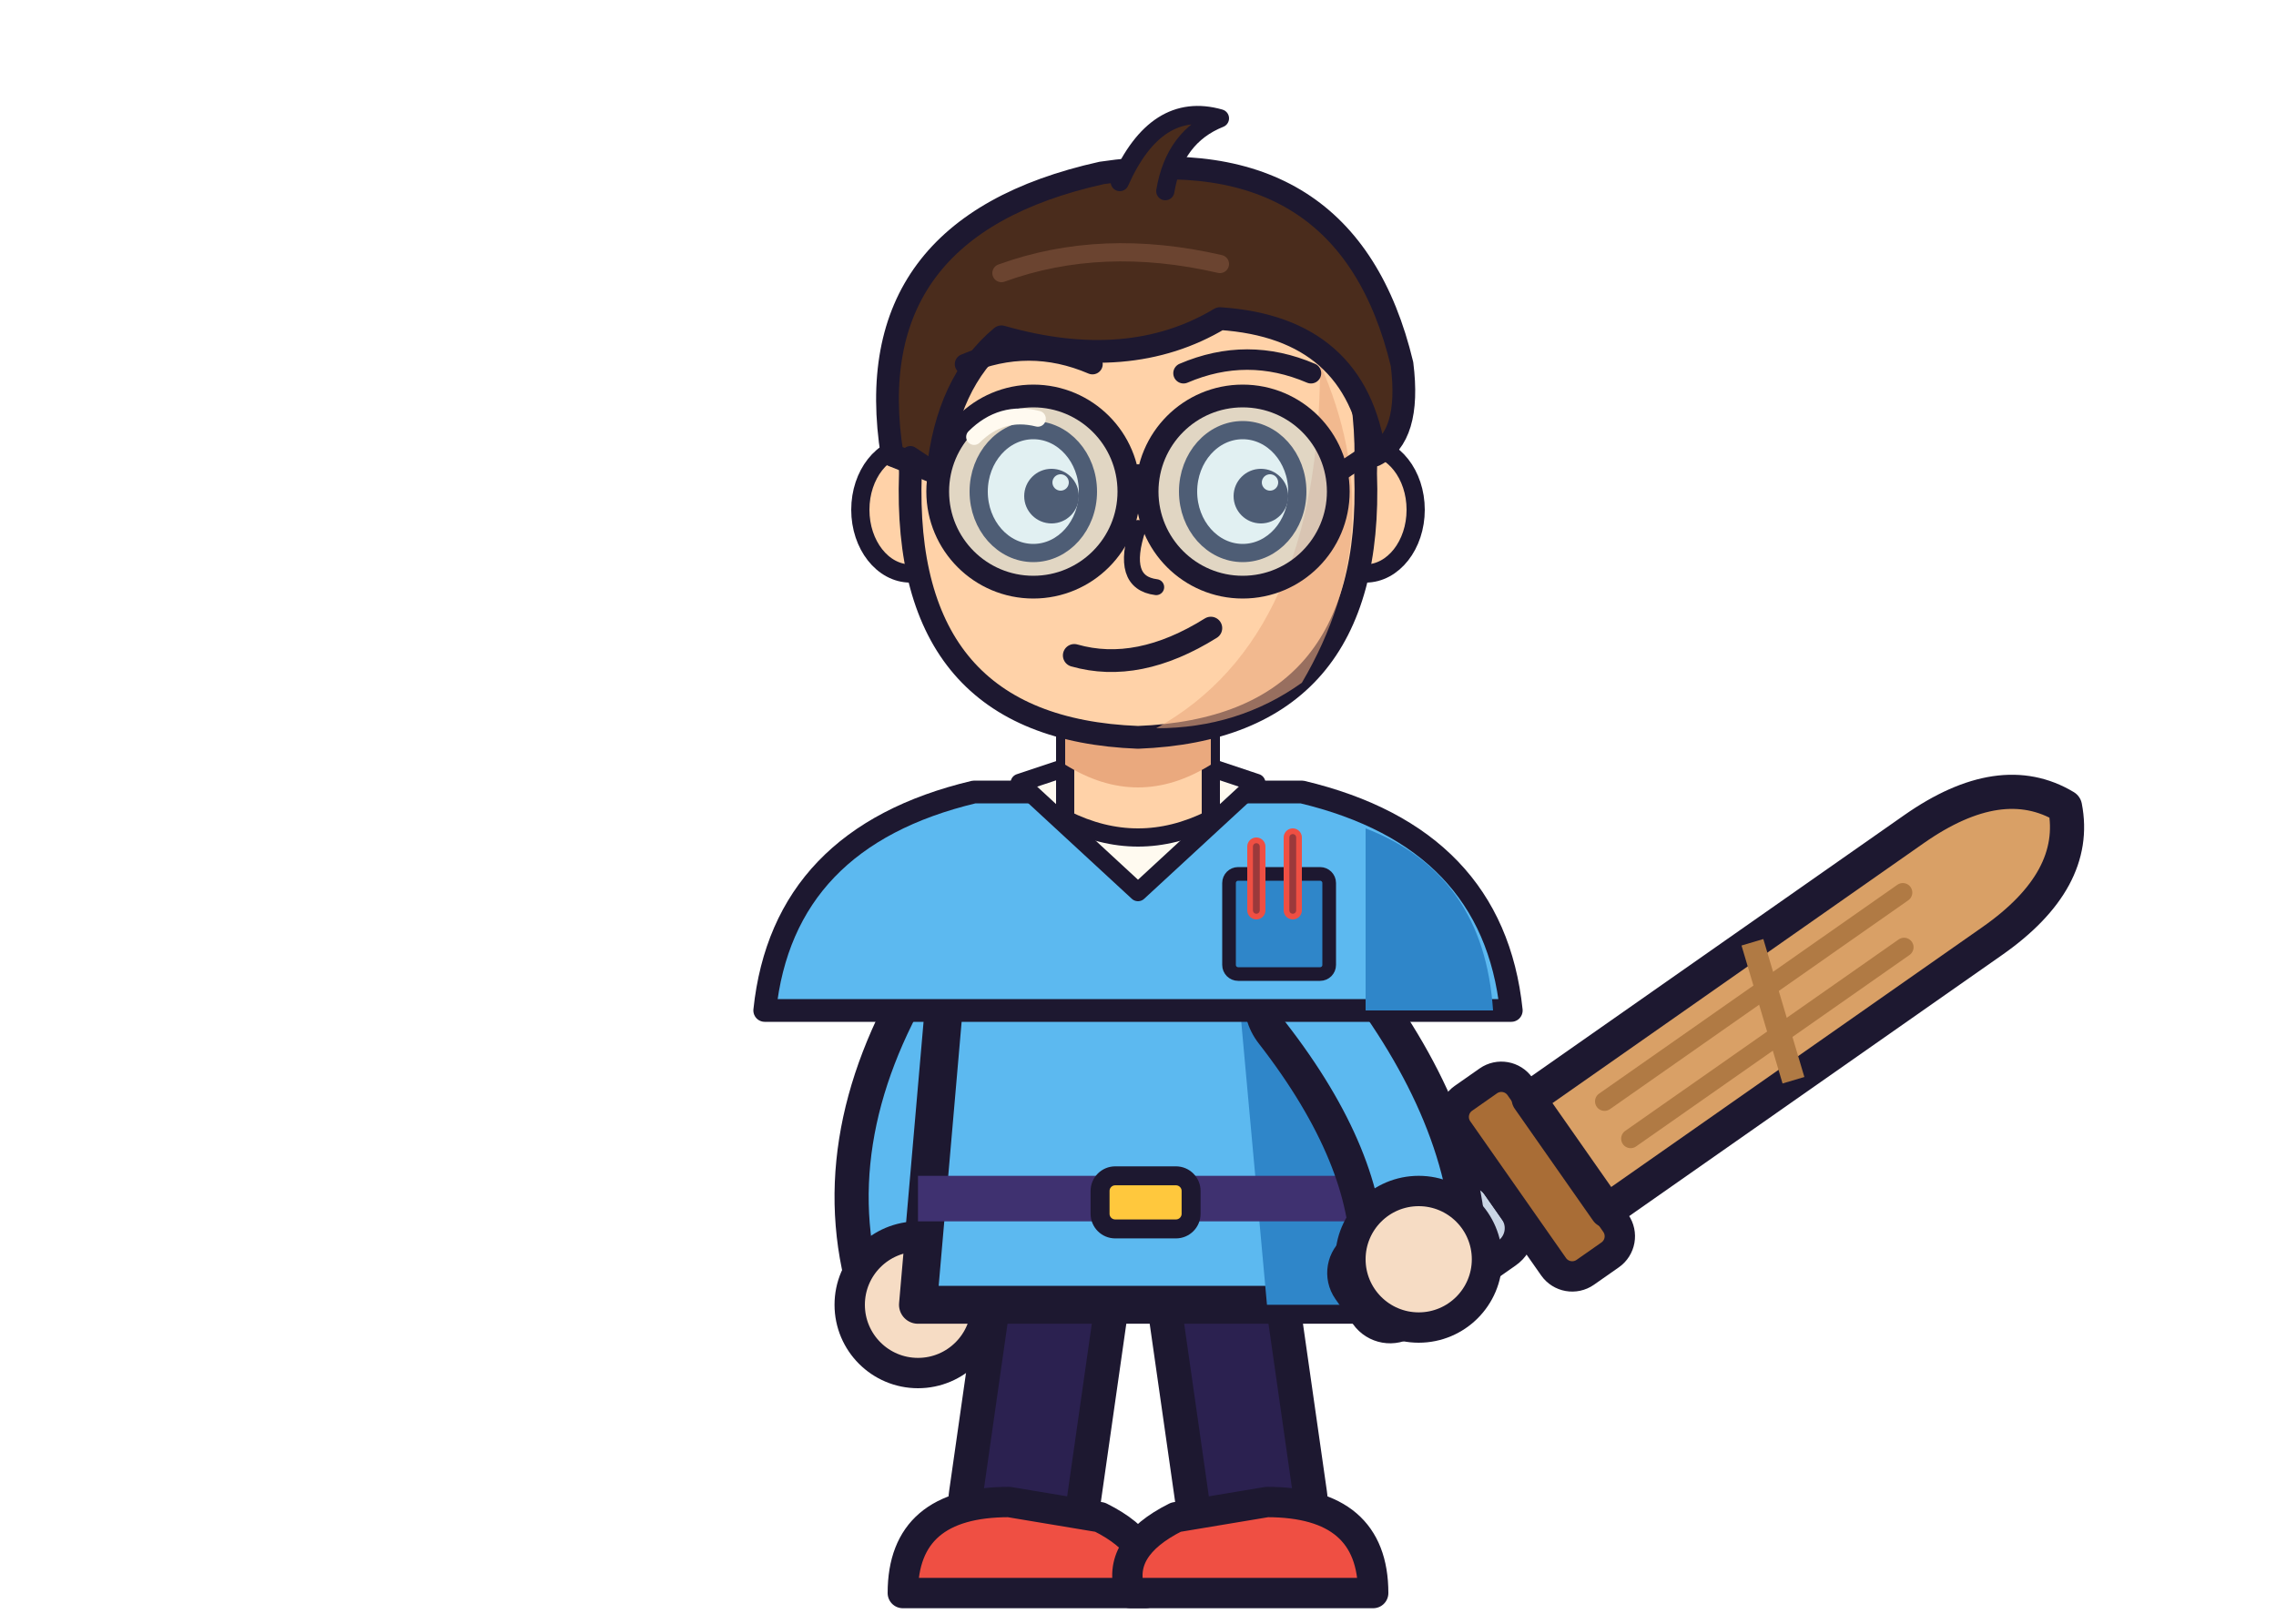
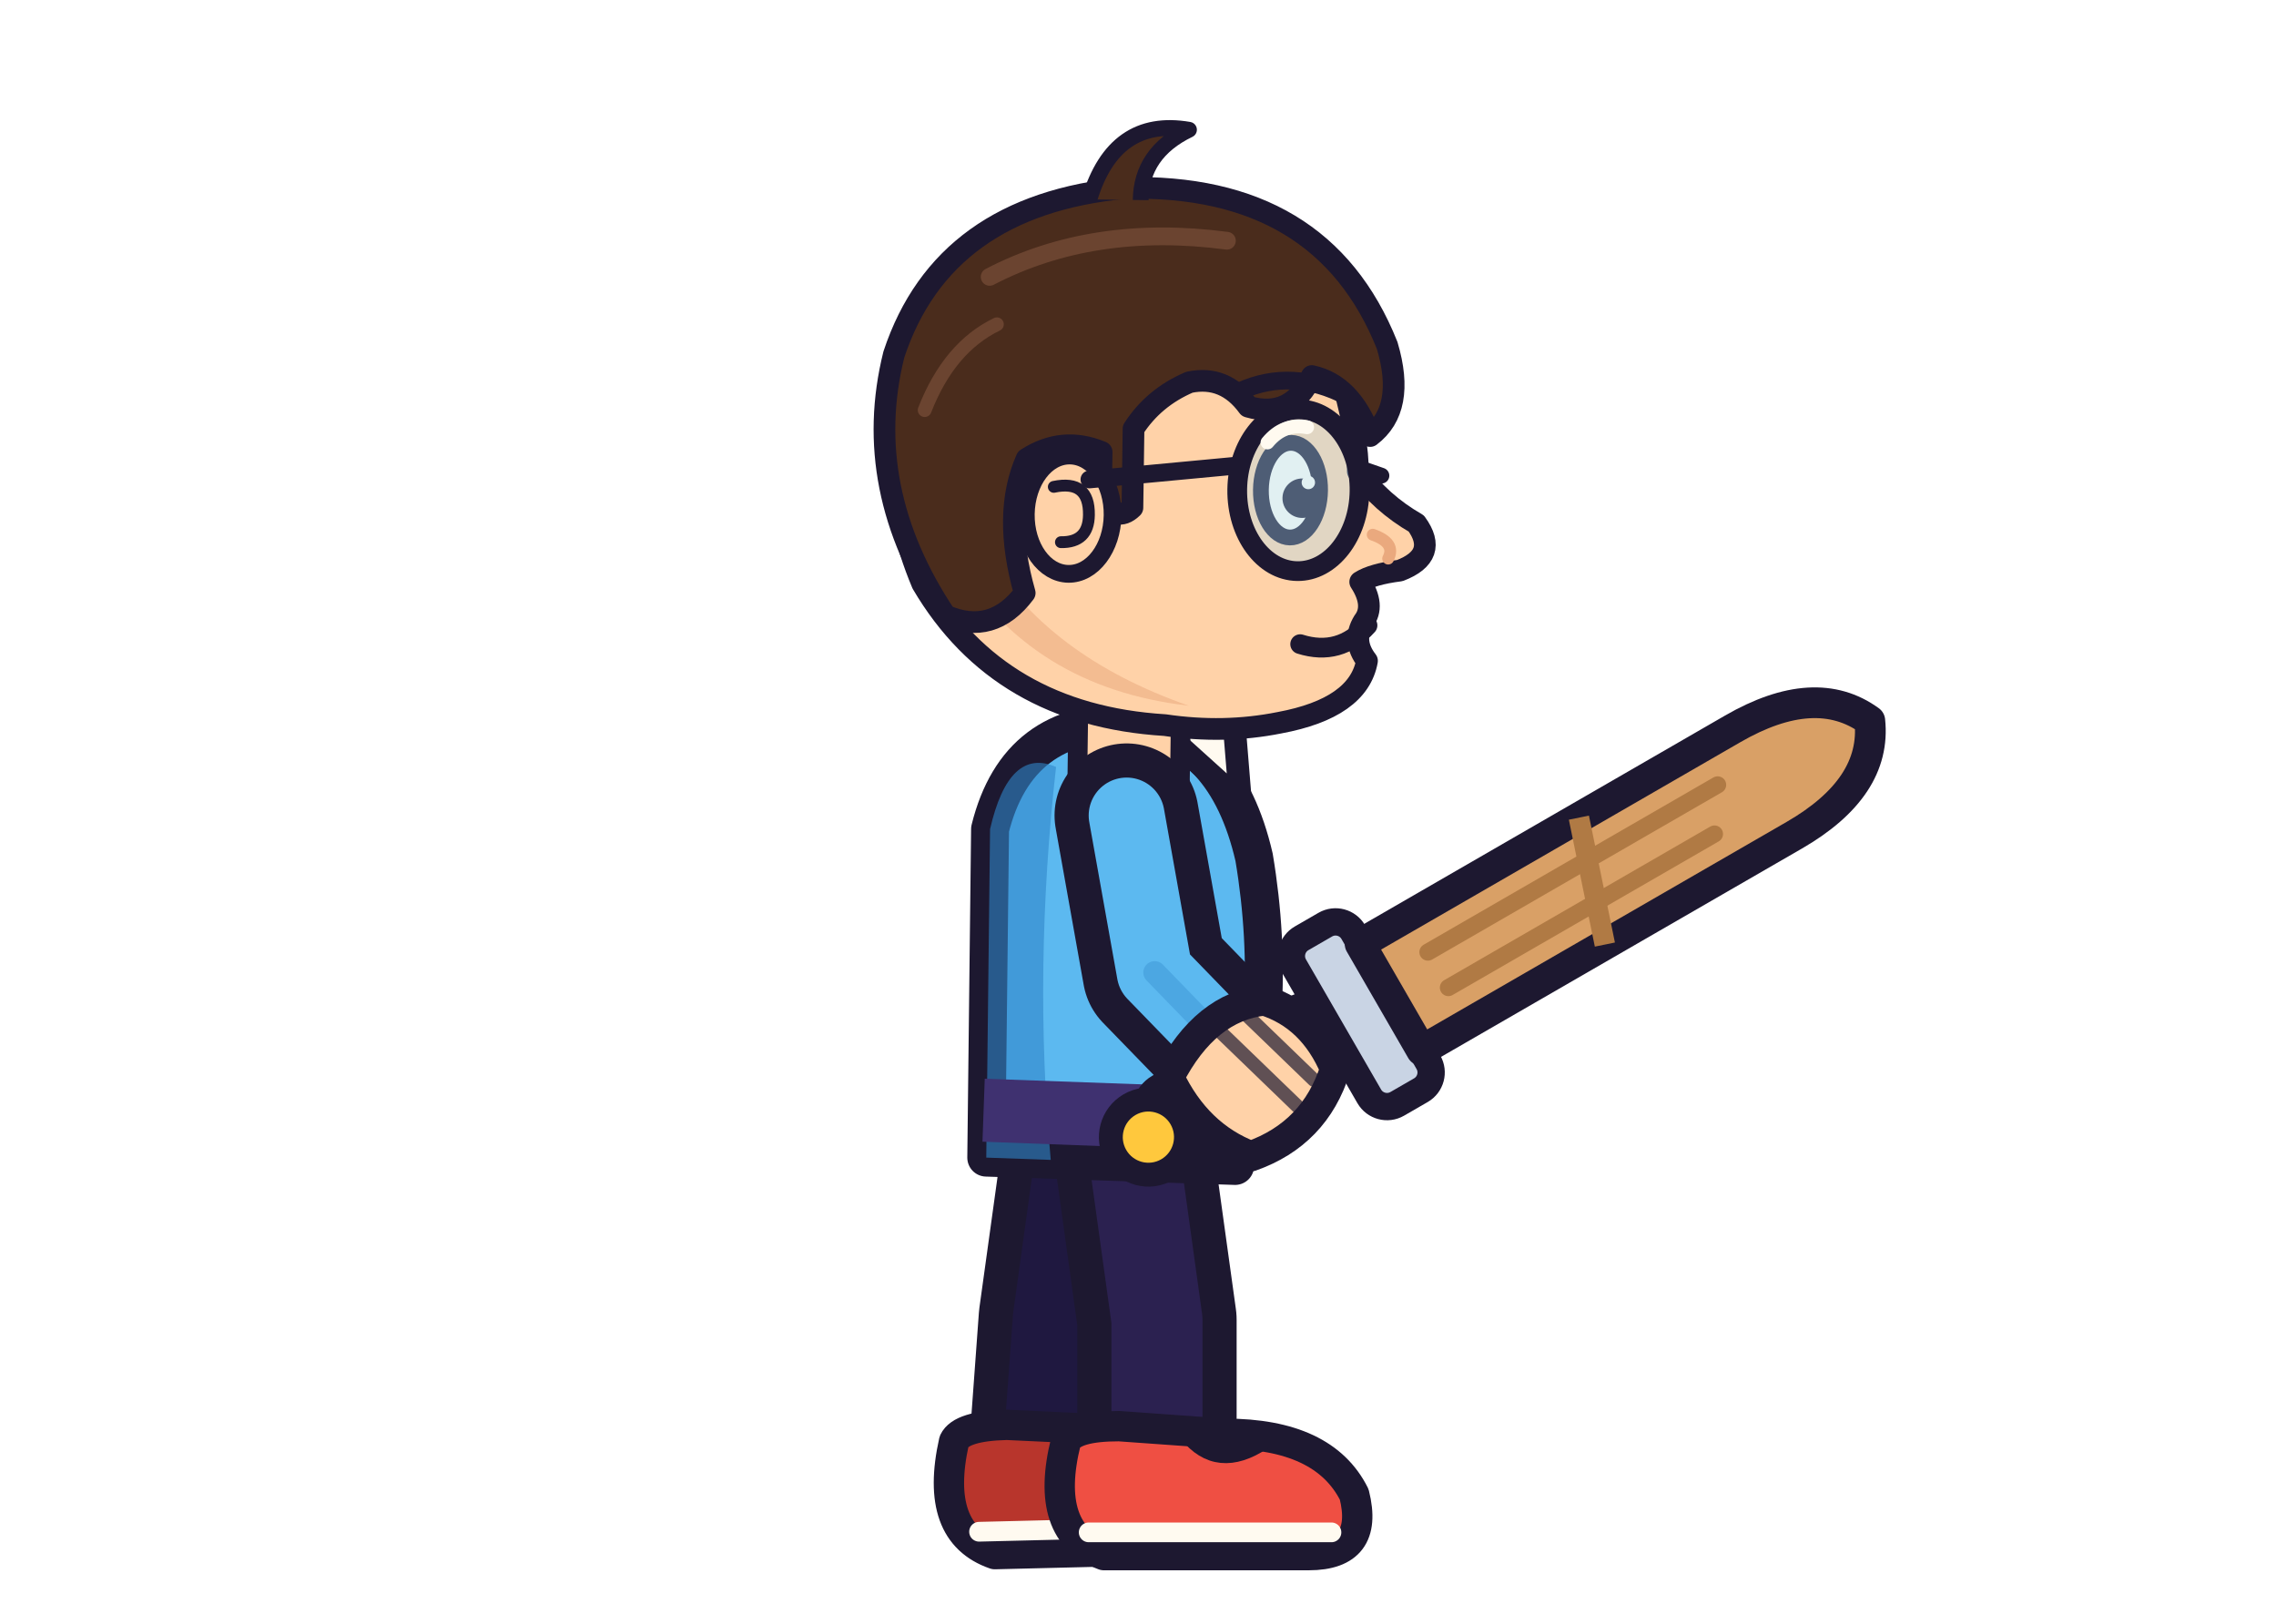
<svg xmlns="http://www.w3.org/2000/svg" viewBox="0 0 300 214" width="300" height="214">
-   <g transform="translate(75 0)">
-     <path d="M64 170 L60 198" fill="none" stroke="#1d1830" stroke-width="20" stroke-linecap="round" stroke-linejoin="round" />
-     <path d="M64 170 L60 198" fill="none" stroke="#2b2150" stroke-width="11" stroke-linecap="round" stroke-linejoin="round" />
-     <path d="M86 170 L90 198" fill="none" stroke="#1d1830" stroke-width="20" stroke-linecap="round" stroke-linejoin="round" />
-     <path d="M86 170 L90 198" fill="none" stroke="#2b2150" stroke-width="11" stroke-linecap="round" stroke-linejoin="round" />
-     <path d="M44 210 Q44 198 58 198 L70 200 Q78 204 76 210 Z" fill="#ef4f43" stroke="#1d1830" stroke-width="4" stroke-linejoin="round" />
-     <path d="M106 210 Q106 198 92 198 L80 200 Q72 204 74 210 Z" fill="#ef4f43" stroke="#1d1830" stroke-width="4" stroke-linejoin="round" />
-     <path d="M52 132 Q40 152 46 170" fill="none" stroke="#1d1830" stroke-width="18" stroke-linecap="round" stroke-linejoin="round" />
-     <path d="M52 132 Q40 152 46 170" fill="none" stroke="#5cb9f0" stroke-width="9" stroke-linecap="round" stroke-linejoin="round" />
-     <circle cx="46" cy="172" r="9" fill="#f6dcc4" stroke="#1d1830" stroke-width="4" />
-     <path d="M50 126 L100 126 L104 172 L46 172 Z" fill="#5cb9f0" stroke="#1d1830" stroke-width="5" stroke-linejoin="round" />
-     <path d="M88 128 L102 128 L104 172 L92 172 Z" fill="#2f86c9" />
-     <path d="M46 158 L104 158" stroke="#3f3170" stroke-width="6" />
-     <rect x="70" y="155" width="12" height="7" rx="2" fill="#ffc83d" stroke="#1d1830" stroke-width="2.5" />
-     <g transform="translate(112 166) rotate(-35)">
-       <rect x="-10" y="-6" width="24" height="12" rx="4" fill="#c9d4e4" stroke="#1d1830" stroke-width="4" />
-       <path d="M-4 -6 L-4 6 M4 -6 L4 6" stroke="#9aa6b8" stroke-width="2.5" />
-       <rect x="14" y="-14" width="10" height="28" rx="3" fill="#a96d36" stroke="#1d1830" stroke-width="4" />
-       <path d="M24 -9 L86 -9 Q100 -9 104 0 Q100 9 86 9 L24 9 Z" fill="#d9a066" stroke="#1d1830" stroke-width="4.5" stroke-linejoin="round" />
-       <path d="M32 -3 L80 -3 M32 3 L76 3" stroke="#b07a44" stroke-width="2.5" stroke-linecap="round" />
-       <path d="M60 -9 L54 9" stroke="#b07a44" stroke-width="3" />
-     </g>
-     <path d="M98 132 Q112 150 112 166" fill="none" stroke="#1d1830" stroke-width="18" stroke-linecap="round" stroke-linejoin="round" />
-     <path d="M98 132 Q112 150 112 166" fill="none" stroke="#5cb9f0" stroke-width="9" stroke-linecap="round" stroke-linejoin="round" />
-     <circle cx="112" cy="166" r="9" fill="#f6dcc4" stroke="#1d1830" stroke-width="4" />
-     <g transform="translate(15 0) scale(0.6)">
-       <g>
-         <g>
-           <path d="M18 222 Q22 184 64 174 L136 174 Q178 184 182 222 Z" fill="#5cb9f0" stroke="#1d1830" stroke-width="5" stroke-linejoin="round" stroke-linecap="round" />
-           <path d="M150 182 Q176 192 178 222 L150 222 Z" fill="#2f86c9" />
-           <path d="M74 172 L100 196 L126 172 L114 168 L100 182 L86 168 Z" fill="#fffaf0" stroke="#1d1830" stroke-width="4" stroke-linejoin="round" stroke-linecap="round" />
-         </g>
-         <rect x="120" y="192" width="22" height="22" rx="2" fill="#2f86c9" stroke="#1d1830" stroke-width="3" stroke-linejoin="round" stroke-linecap="round" />
-         <path d="M126 186 L126 200 M134 184 L134 200" stroke="#ef4f43" stroke-width="4" stroke-linecap="round" />
-         <path d="M126 186 L126 200 M134 184 L134 200" stroke="#1d1830" stroke-width="1.5" stroke-linecap="round" opacity="0.4" />
-         <g>
-           <path d="M84 150 L84 180 Q100 188 116 180 L116 150 Z" fill="#ffd2a8" stroke="#1d1830" stroke-width="4" stroke-linejoin="round" stroke-linecap="round" />
-           <path d="M84 158 Q100 170 116 158 L116 168 Q100 178 84 168 Z" fill="#eaa97e" />
-         </g>
-         <ellipse cx="50" cy="112" rx="11" ry="14" fill="#ffd2a8" stroke="#1d1830" stroke-width="4" stroke-linejoin="round" stroke-linecap="round" />
-         <ellipse cx="150" cy="112" rx="11" ry="14" fill="#ffd2a8" stroke="#1d1830" stroke-width="4" stroke-linejoin="round" stroke-linecap="round" />
-         <path d="M50 104 Q48 50 100 48 Q152 50 150 104 Q152 160 100 162 Q48 160 50 104 Z" fill="#ffd2a8" stroke="#1d1830" stroke-width="5" stroke-linejoin="round" stroke-linecap="round" />
-         <path d="M140 80 Q156 116 136 150 Q122 160 104 160 Q140 140 140 80 Z" fill="#eaa97e" opacity="0.6" />
-         <path d="M46 100 Q38 50 92 38 Q146 30 158 80 Q160 96 152 100 Q148 72 118 70 Q98 82 70 74 Q58 84 56 104 Z" fill="#4a2c1c" stroke="#1d1830" stroke-width="5" stroke-linejoin="round" stroke-linecap="round" />
-         <path d="M96 40 Q104 22 118 26 Q108 30 106 42" fill="#4a2c1c" stroke="#1d1830" stroke-width="4" stroke-linejoin="round" stroke-linecap="round" />
-         <path d="M70 60 Q92 52 118 58" fill="none" stroke="#6b4430" stroke-width="4" stroke-linecap="round" />
-         <g>
-           <ellipse cx="77" cy="108" rx="12" ry="13.5" fill="#fffaf0" stroke="#1d1830" stroke-width="4" stroke-linejoin="round" stroke-linecap="round" />
-           <ellipse cx="123" cy="108" rx="12" ry="13.5" fill="#fffaf0" stroke="#1d1830" stroke-width="4" stroke-linejoin="round" stroke-linecap="round" />
-           <circle cx="81" cy="109" r="6" fill="#1d1830" />
-           <circle cx="127" cy="109" r="6" fill="#1d1830" />
-           <circle cx="83" cy="106" r="1.8" fill="#fffaf0" />
-           <circle cx="129" cy="106" r="1.8" fill="#fffaf0" />
-         </g>
-         <g fill="none">
-           <circle cx="77" cy="108" r="21" fill="#a9dcf7" fill-opacity="0.35" stroke="#1d1830" stroke-width="5" stroke-linejoin="round" stroke-linecap="round" />
-           <circle cx="123" cy="108" r="21" fill="#a9dcf7" fill-opacity="0.35" stroke="#1d1830" stroke-width="5" stroke-linejoin="round" stroke-linecap="round" />
-           <path d="M98 106 Q100 102 102 106" stroke="#1d1830" stroke-width="4" stroke-linejoin="round" stroke-linecap="round" />
-           <path d="M56 104 L50 100 M144 104 L150 100" stroke="#1d1830" stroke-width="4" stroke-linejoin="round" stroke-linecap="round" />
-           <path d="M64 96 Q70 90 78 92" stroke="#fffaf0" stroke-width="3.5" stroke-linecap="round" />
-         </g>
-         <path d="M62 80 Q76 74 90 80 M110 82 Q124 76 138 82" fill="none" stroke="#1d1830" stroke-width="4.5" stroke-linejoin="round" stroke-linecap="round" />
-         <path d="M100 116 Q96 128 104 129" fill="none" stroke="#1d1830" stroke-width="3.5" stroke-linejoin="round" stroke-linecap="round" />
-         <path d="M86 144 Q100 148 116 138" fill="none" stroke="#1d1830" stroke-width="5" stroke-linejoin="round" stroke-linecap="round" />
-       </g>
-     </g>
+   <path d="M145.4 106.2 L143.2 127 L145.9 145.9" fill="none" stroke="#1d1830" stroke-width="19" stroke-linecap="round" stroke-linejoin="round" />
+   <path d="M145.4 106.2 L143.2 127 L145.9 145.9" fill="none" stroke="#3f97d2" stroke-width="10" stroke-linecap="round" stroke-linejoin="round" />
+   <g transform="translate(145.9 145.9) rotate(-82)">
+     <path d="M-8 -8 Q2 -11 8 -6 Q11 0 8 7 Q0 11 -8 7 Q-11 0 -8 -8 Z" fill="#efb88f" stroke="#1d1830" stroke-width="4" stroke-linejoin="round" />
+     <path d="M1 -8 L1 7 M5 -6 L5 6" stroke="#1d1830" stroke-width="1.8" stroke-linecap="round" opacity="0.7" />
+   </g>
+   <path d="M142.8 150 L139.5 173.8 L137.9 195.7" fill="none" stroke="#1d1830" stroke-width="21" stroke-linecap="round" stroke-linejoin="round" />
+   <path d="M142.8 150 L139.5 173.8 L137.9 195.7" fill="none" stroke="#1f1840" stroke-width="12" stroke-linecap="round" stroke-linejoin="round" />
+   <g transform="translate(137.9 195.7) rotate(-1.4)">
+     <path d="M-12 -6 Q-15 6 -7 9 L20 9 Q28 9 26 1 Q22 -7 9 -7 L-5 -8 Q-11 -8 -12 -6 Z" fill="#b8352c" stroke="#1d1830" stroke-width="4" stroke-linejoin="round" />
+     <path d="M-9 6 L23 6" stroke="#fffaf0" stroke-width="2.6" stroke-linecap="round" />
+     <path d="M4 -7 Q8 -2 14 -6" fill="none" stroke="#1d1830" stroke-width="2.2" stroke-linecap="round" />
+   </g>
+   <path d="M149.2 150.2 L152.5 174 L152.5 196" fill="none" stroke="#1d1830" stroke-width="21" stroke-linecap="round" stroke-linejoin="round" />
+   <path d="M149.2 150.2 L152.5 174 L152.5 196" fill="none" stroke="#2b2150" stroke-width="12" stroke-linecap="round" stroke-linejoin="round" />
+   <g transform="translate(152.5 196) rotate(0)">
+     <path d="M-12 -6 Q-15 6 -7 9 L20 9 Q28 9 26 1 Q22 -7 9 -7 L-5 -8 Q-11 -8 -12 -6 Z" fill="#ef4f43" stroke="#1d1830" stroke-width="4" stroke-linejoin="round" />
+     <path d="M-9 6 L23 6" stroke="#fffaf0" stroke-width="2.6" stroke-linecap="round" />
+     <path d="M4 -7 Q8 -2 14 -6" fill="none" stroke="#1d1830" stroke-width="2.2" stroke-linecap="round" />
+   </g>
+   <path d="M130 152.6 L162.8 153.7 Q168.8 133.8 165.3 113 Q161.6 97 149 95.3 Q134.1 94.8 130.5 109.3 Z" fill="#5cb9f0" stroke="#1d1830" stroke-width="5" stroke-linejoin="round" />
+   <path d="M130 152.6 L138.5 152.9 Q136.2 127.8 139.2 101.1 Q133 98.4 130.5 109.3 Z" fill="#2f86c9" opacity="0.6" />
+   <path d="M129.8 142.2 L165.9 143.5 L164.5 151.8 L129.5 150.5 Z" fill="#3f3170" />
+   <rect x="159" y="143.6" width="6" height="8" rx="1.5" fill="#ffc83d" stroke="#1d1830" stroke-width="2.2" transform="rotate(2 162 147.6)" />
+   <path d="M152.2 95.4 L163.5 105.6 L162.7 95.8 Z" fill="#fffaf0" stroke="#1d1830" stroke-width="3" stroke-linejoin="round" />
+   <g transform="translate(148.8 100.2) rotate(0.8) scale(0.52) translate(-103 -176)">
+     <path d="M90 146 L90 182 L116 182 L116 146 Z" fill="#ffd2a8" stroke="#1d1830" stroke-width="5" stroke-linejoin="round" />
+     <path d="M93 150 L113 150 L113 160 Q102 166 93 158 Z" fill="#eaa97e" opacity="0.7" />
+     <path d="M112 167 Q70 165 50 132 Q36 100 50 70 Q70 40 104 40 Q146 42 156 80 Q160 94 160 102 Q166 110 175 115 Q181 123 171 127 Q164 128 161 130 Q165 136 162 140 Q159 145 163 150 Q161 162 141 166 Q127 169 112 167 Z" fill="#ffd2a8" stroke="#1d1830" stroke-width="5.5" stroke-linejoin="round" />
+     <path d="M58 126 Q78 158 118 162 Q82 150 66 124 Z" fill="#eaa97e" opacity="0.55" />
+     <path d="M164 118 Q170 120 168 124" fill="none" stroke="#eaa97e" stroke-width="3" stroke-linecap="round" />
+     <path d="M56 140 Q34 108 42 74 Q54 36 100 31 Q150 29 167 70 Q172 86 163 93 Q158 80 148 78 Q143 89 132 86 Q126 78 117 80 Q108 84 103 92 L103 112 Q99 116 95 110 L95 98 Q85 94 76 100 Q70 114 76 134 Q68 145 56 140 Z" fill="#4a2c1c" stroke="#1d1830" stroke-width="5.5" stroke-linejoin="round" />
+     <path d="M91 34 Q97 13 116 16 Q104 22 104 34" fill="#4a2c1c" stroke="#1d1830" stroke-width="4" stroke-linejoin="round" />
+     <path d="M66 54 Q92 40 126 44" fill="none" stroke="#6b4430" stroke-width="4.5" stroke-linecap="round" />
+     <path d="M50 88 Q56 72 68 66" fill="none" stroke="#6b4430" stroke-width="3.5" stroke-linecap="round" />
+     <ellipse cx="87" cy="114" rx="11" ry="15" fill="#ffd2a8" stroke="#1d1830" stroke-width="4.5" />
+     <path d="M83 107 Q92 105 92 114 Q92 121 85 121" fill="none" stroke="#1d1830" stroke-width="3" stroke-linecap="round" />
+     <ellipse cx="143" cy="107" rx="7.5" ry="12" fill="#fffaf0" stroke="#1d1830" stroke-width="4" />
+     <circle cx="146" cy="109" r="5" fill="#1d1830" />
+     <circle cx="147.5" cy="105" r="1.7" fill="#fffaf0" />
+     <path d="M129 101 L92 105" fill="none" stroke="#1d1830" stroke-width="4.5" stroke-linecap="round" />
+     <ellipse cx="145" cy="107" rx="15.5" ry="20.5" fill="#a9dcf7" fill-opacity="0.35" stroke="#1d1830" stroke-width="5" />
+     <path d="M160 101 L166 103" stroke="#1d1830" stroke-width="4" stroke-linecap="round" />
+     <path d="M137 95 Q141 90 147 91" fill="none" stroke="#fffaf0" stroke-width="3.5" stroke-linecap="round" />
+     <path d="M130 82 Q143 76 157 83" fill="none" stroke="#1d1830" stroke-width="4.5" stroke-linecap="round" />
+     <path d="M146 146 Q156 149 163 141" fill="none" stroke="#1d1830" stroke-width="5" stroke-linecap="round" />
+   </g>
+   <g transform="translate(165.4 141.8) rotate(-30) scale(0.9)">
+     <rect x="-17" y="-5.5" width="31" height="11" rx="4" fill="#a96d36" stroke="#1d1830" stroke-width="4" />
+     <circle cx="-18" cy="0" r="5.5" fill="#ffc83d" stroke="#1d1830" stroke-width="3.5" />
+     <rect x="13" y="-14" width="10" height="28" rx="3" fill="#c9d4e4" stroke="#1d1830" stroke-width="4" />
+     <path d="M23 -9 L86 -9 Q100 -9 104 0 Q100 9 86 9 L23 9 Z" fill="#d9a066" stroke="#1d1830" stroke-width="4.5" stroke-linejoin="round" />
+     <path d="M31 -3 L80 -3 M31 3 L76 3" stroke="#b07a44" stroke-width="2.5" stroke-linecap="round" />
+     <path d="M60 -9 L54 9" stroke="#b07a44" stroke-width="3" />
+   </g>
+   <path d="M148.5 107.5 L152.2 128.2 L165.4 141.8" fill="none" stroke="#1d1830" stroke-width="19" stroke-linecap="round" stroke-linejoin="round" />
+   <path d="M148.5 107.5 L152.2 128.2 L165.4 141.8" fill="none" stroke="#5cb9f0" stroke-width="10" stroke-linecap="round" stroke-linejoin="round" />
+   <path d="M152.2 128.2 L165.4 141.8" fill="none" stroke="#2f86c9" stroke-width="3" stroke-linecap="round" opacity="0.35" />
+   <g transform="translate(165.4 141.8) rotate(-46)">
+     <path d="M-8 -8 Q2 -11 8 -6 Q11 0 8 7 Q0 11 -8 7 Q-11 0 -8 -8 Z" fill="#ffd2a8" stroke="#1d1830" stroke-width="4" stroke-linejoin="round" />
+     <path d="M1 -8 L1 7 M5 -6 L5 6" stroke="#1d1830" stroke-width="1.8" stroke-linecap="round" opacity="0.7" />
  </g>
</svg>
